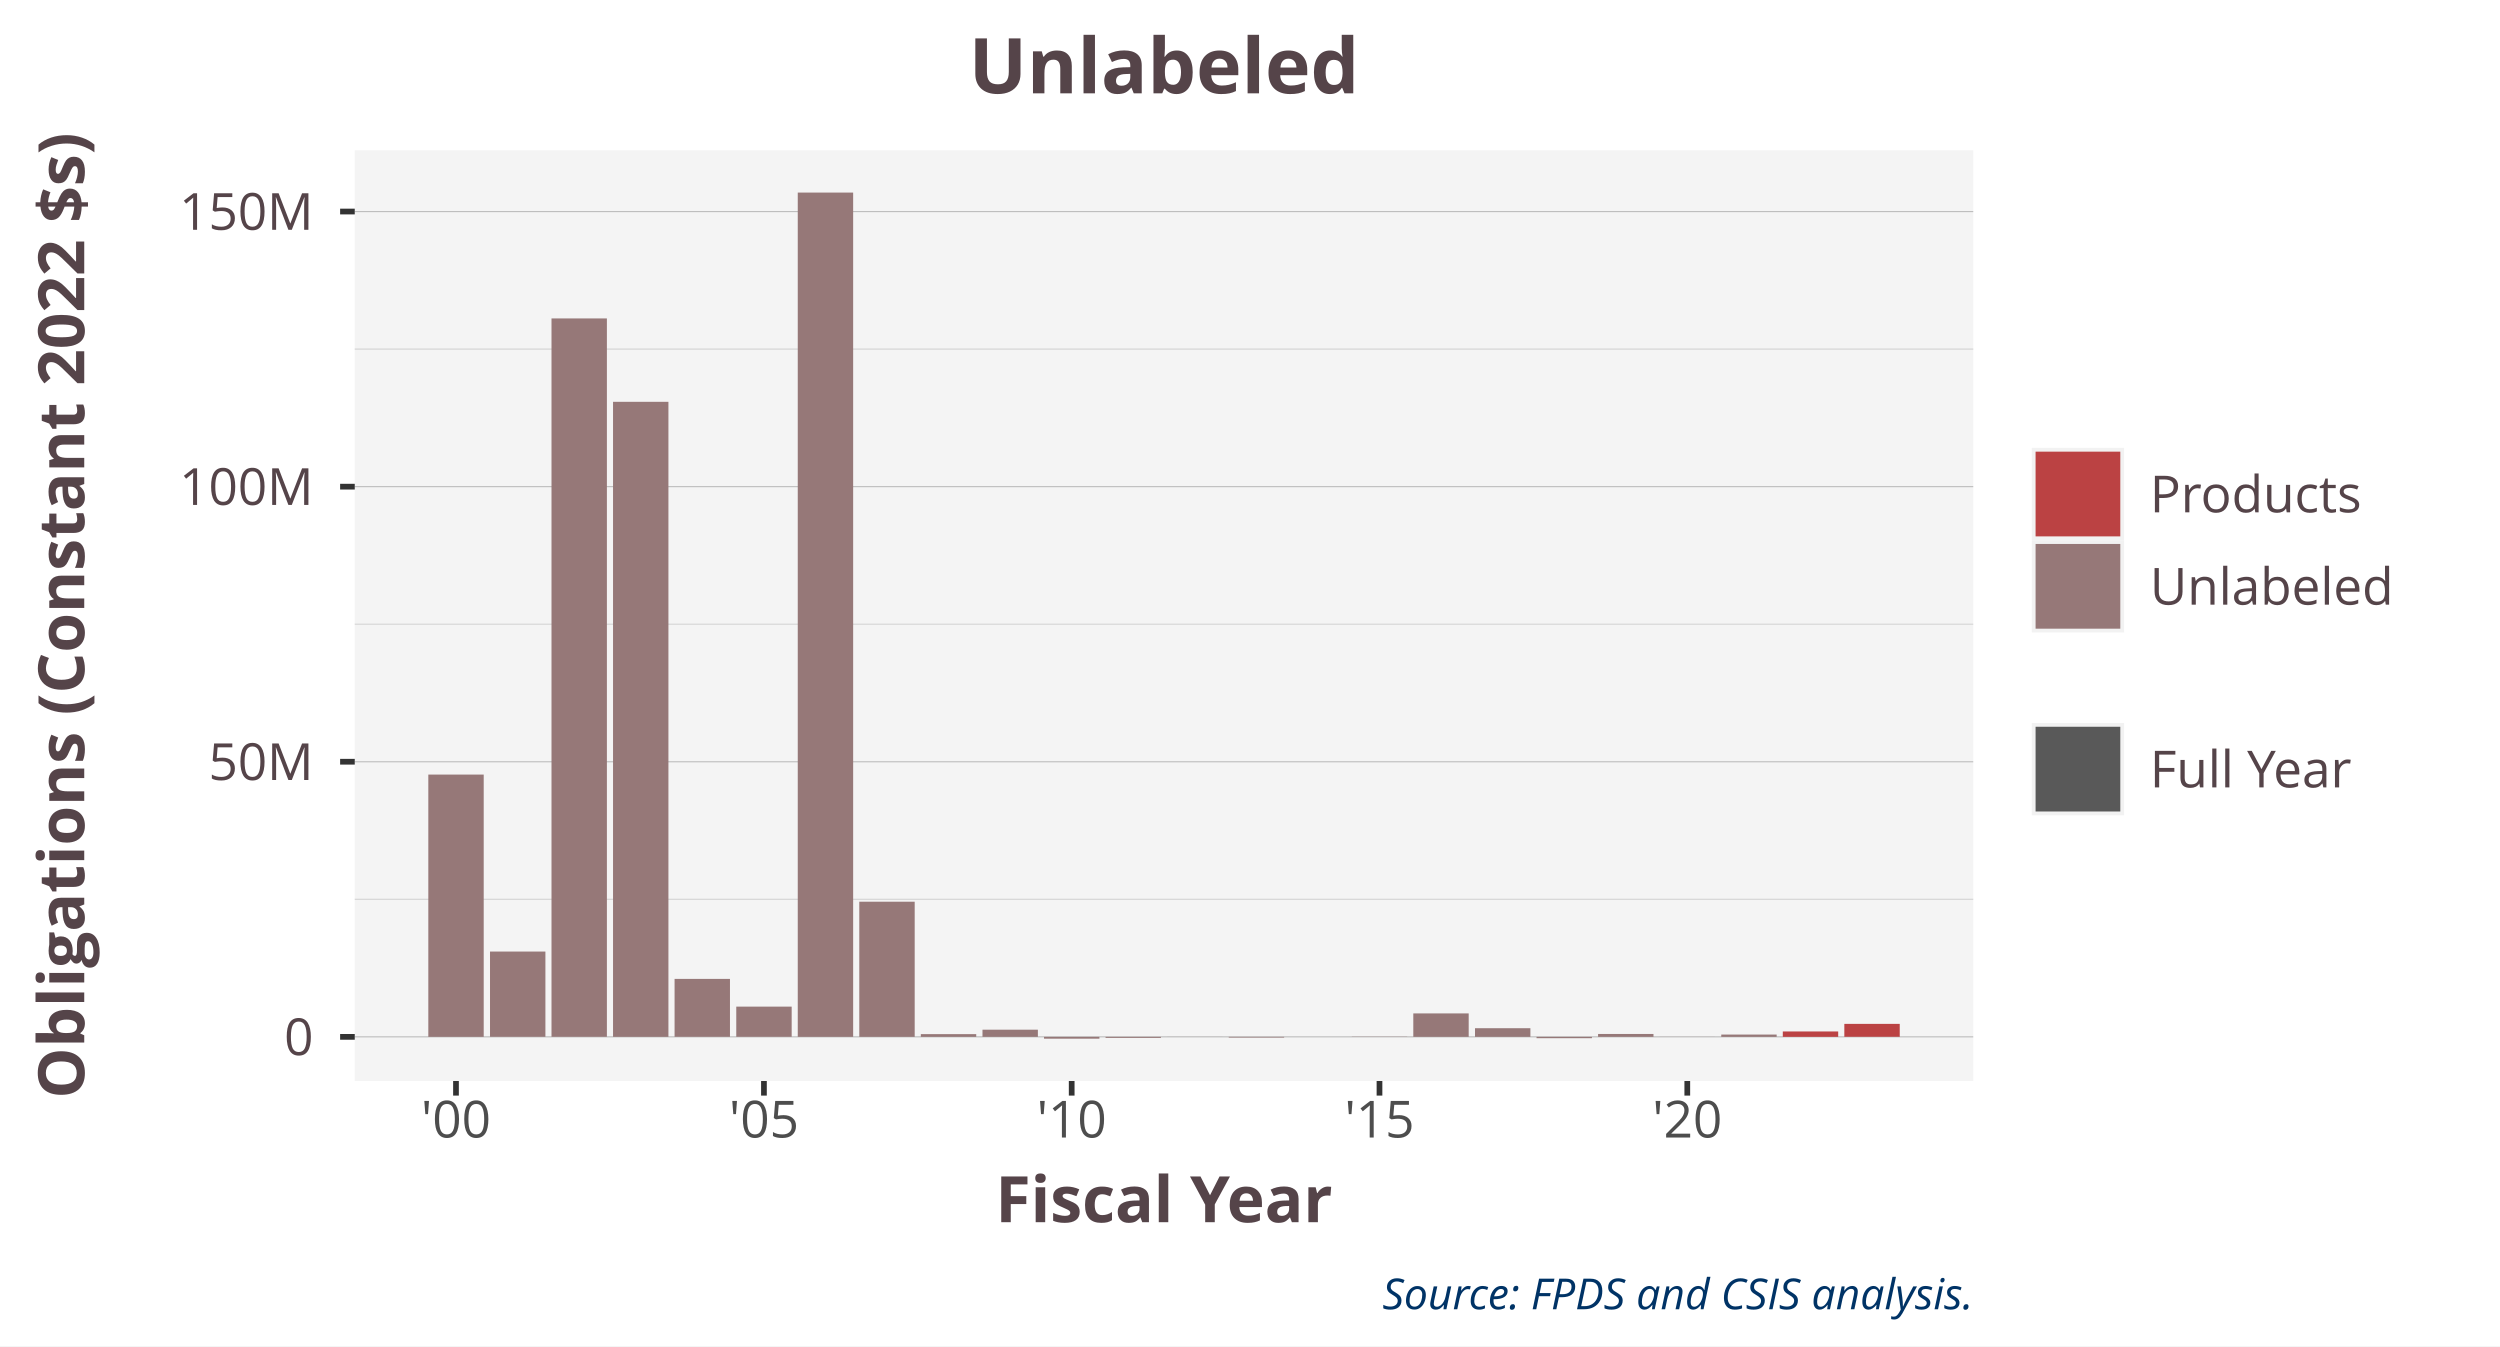
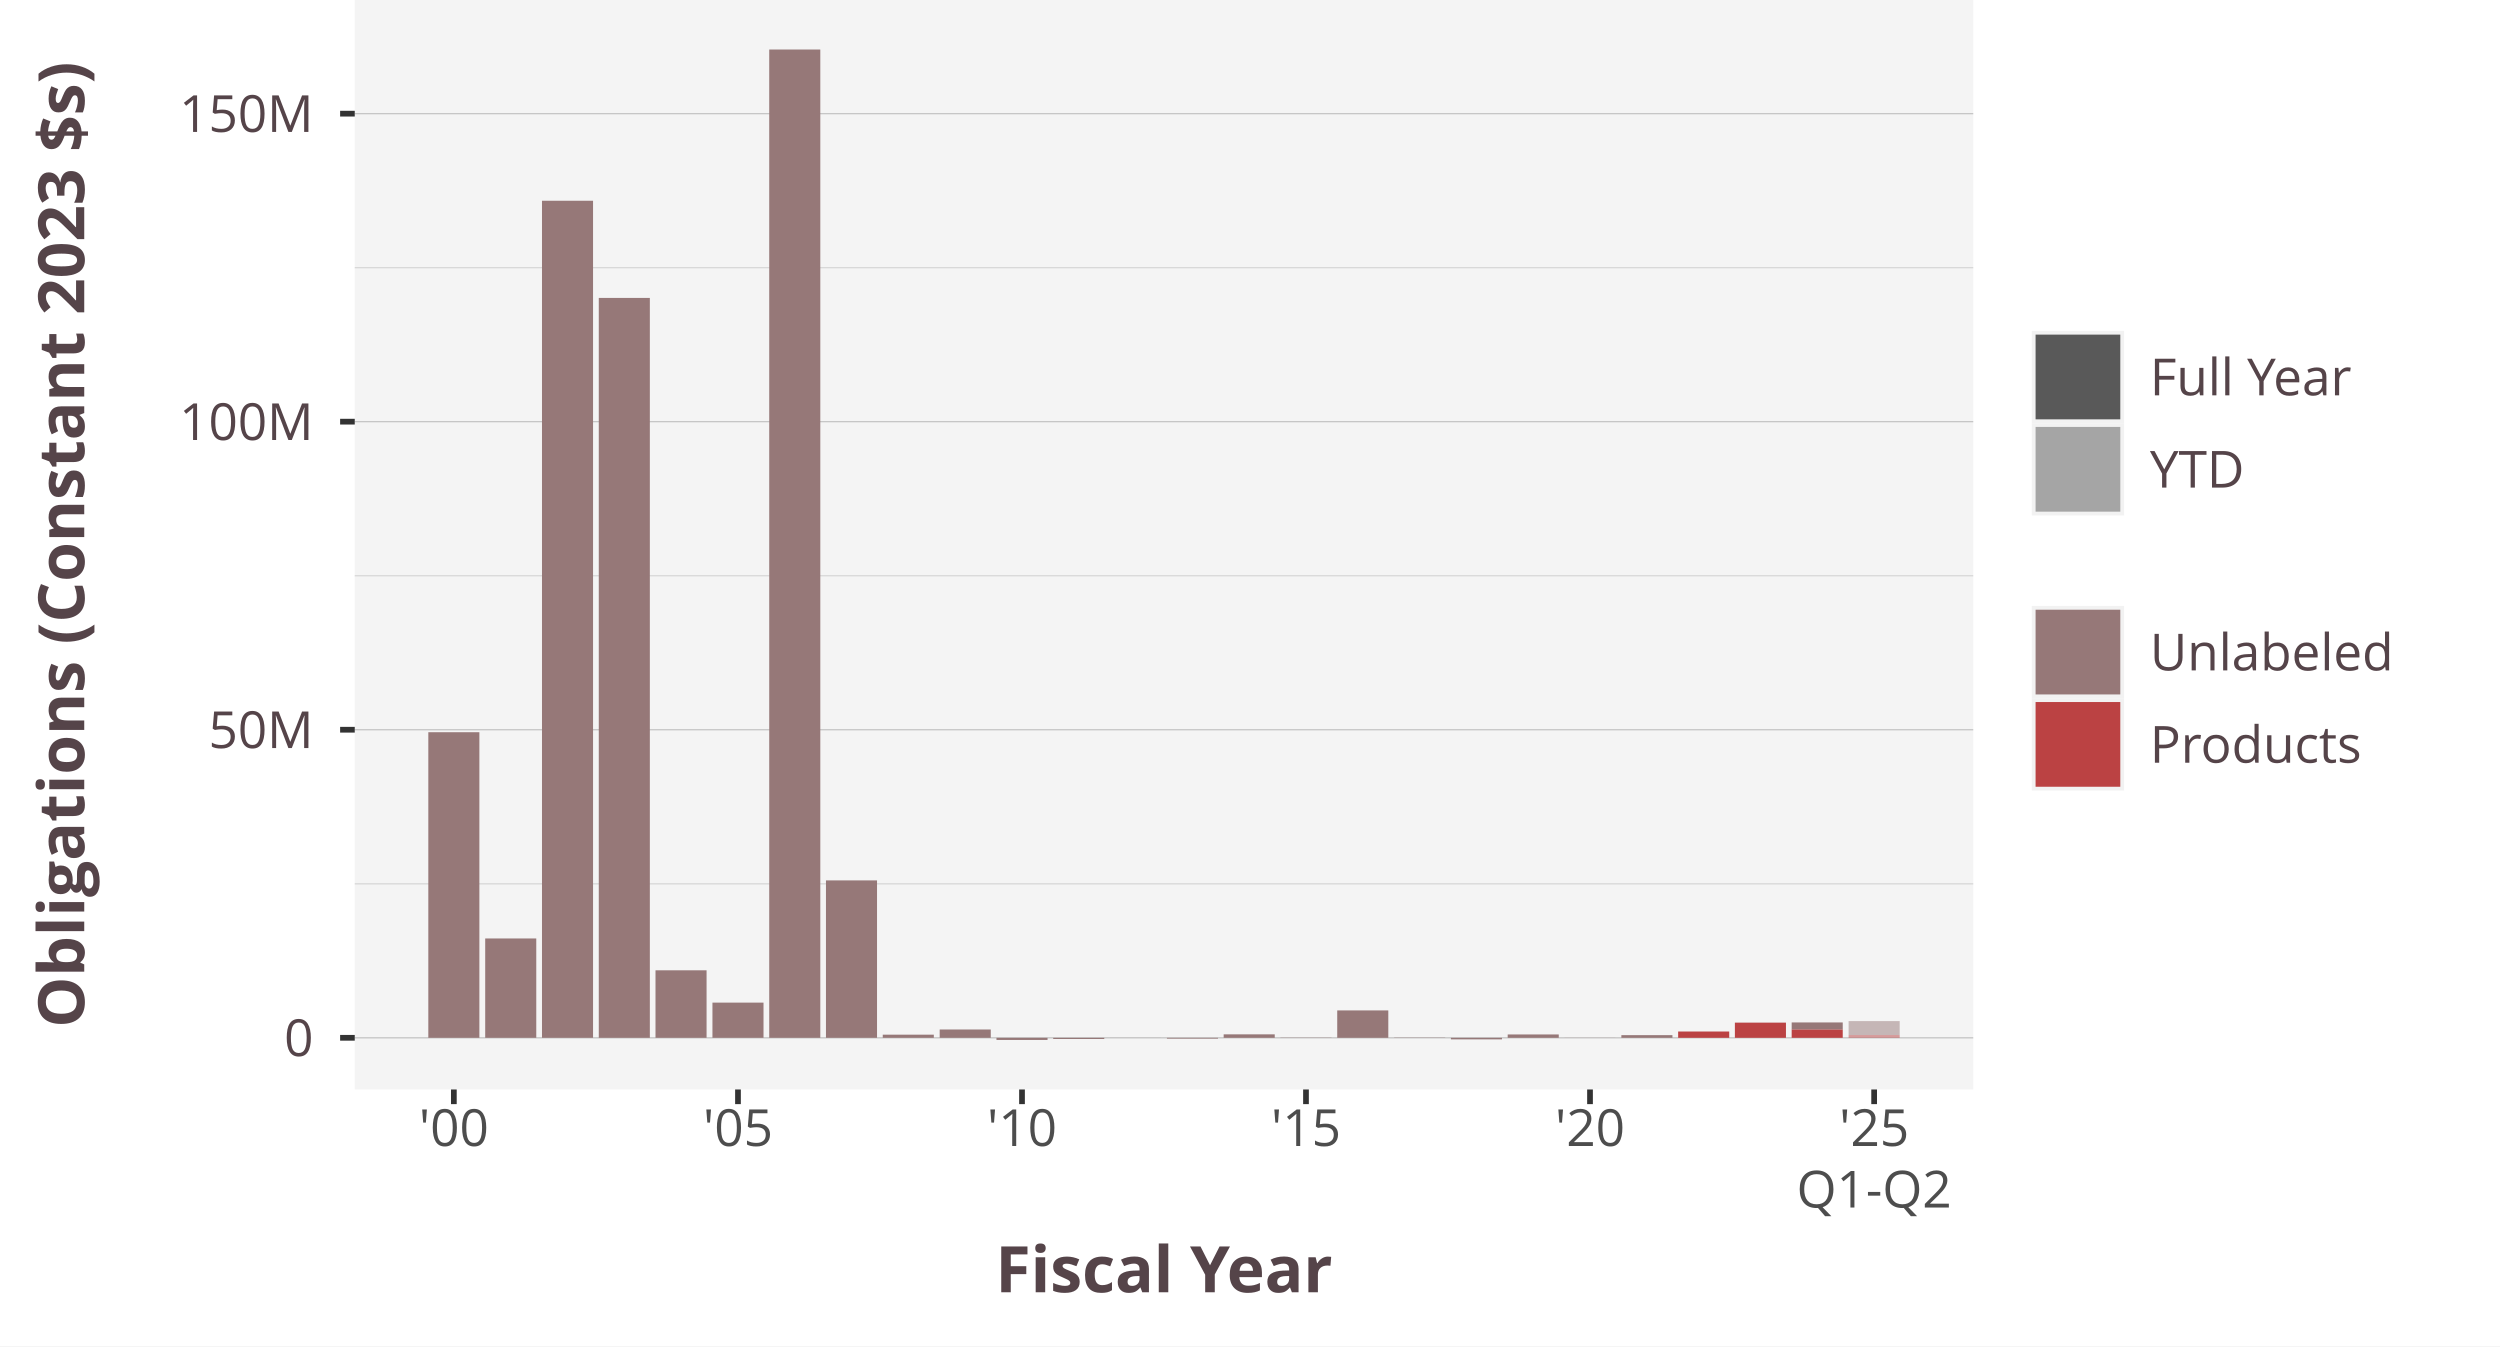
<svg xmlns="http://www.w3.org/2000/svg" class="svglite" width="468.00pt" height="252.00pt" viewBox="0 0 468.00 252.00">
  <defs>
    <style type="text/css">
    .svglite line, .svglite polyline, .svglite polygon, .svglite path, .svglite rect, .svglite circle {
      fill: none;
      stroke: #000000;
      stroke-linecap: round;
      stroke-linejoin: round;
      stroke-miterlimit: 10.00;
    }
    .svglite text {
      white-space: pre;
    }
  </style>
  </defs>
  <rect width="100%" height="100%" style="stroke: none; fill: #FFFFFF;" />
  <defs>
    <clipPath id="cpMC4wMHw0NjguMDB8MC4wMHwyNTIuMDA=">
      <rect x="0.00" y="0.00" width="468.00" height="252.00" />
    </clipPath>
  </defs>
  <g clip-path="url(#cpMC4wMHw0NjguMDB8MC4wMHwyNTIuMDA=)">
    <rect x="0.00" y="0.00" width="468.00" height="252.00" style="stroke-width: 1.07; stroke: #FFFFFF; fill: #FFFFFF;" />
  </g>
  <defs>
-     <clipPath id="cpNjYuNDF8MzY5LjM5fDI4LjEzfDIwMi4zNg==">
-       <rect x="66.41" y="28.13" width="302.99" height="174.23" />
+     <clipPath id="cpNjYuNDF8MzY5LjM5fDAuMDB8MjAzLjk1">
+       <rect x="66.41" y="0.00" width="302.99" height="203.95" />
    </clipPath>
  </defs>
-   <g clip-path="url(#cpNjYuNDF8MzY5LjM5fDI4LjEzfDIwMi4zNg==)">
-     <rect x="66.41" y="28.13" width="302.99" height="174.23" style="stroke-width: 1.07; stroke: none; fill: #F4F4F4;" />
-     <polyline points="66.41,168.35 369.39,168.35 " style="stroke-width: 0.21; stroke: #D3D3D3; stroke-linecap: butt;" />
-     <polyline points="66.41,116.85 369.39,116.85 " style="stroke-width: 0.21; stroke: #D3D3D3; stroke-linecap: butt;" />
-     <polyline points="66.41,65.35 369.39,65.35 " style="stroke-width: 0.21; stroke: #D3D3D3; stroke-linecap: butt;" />
-     <polyline points="66.41,194.10 369.39,194.10 " style="stroke-width: 0.21; stroke: #BEBEBE; stroke-linecap: butt;" />
-     <polyline points="66.41,142.60 369.39,142.60 " style="stroke-width: 0.21; stroke: #BEBEBE; stroke-linecap: butt;" />
-     <polyline points="66.41,91.10 369.39,91.10 " style="stroke-width: 0.21; stroke: #BEBEBE; stroke-linecap: butt;" />
-     <polyline points="66.41,39.60 369.39,39.60 " style="stroke-width: 0.21; stroke: #BEBEBE; stroke-linecap: butt;" />
-     <rect x="333.74" y="193.09" width="10.37" height="1.01" style="stroke-width: 1.07; stroke: none; stroke-linecap: butt; stroke-linejoin: miter; fill: #BB4243;" />
-     <rect x="345.26" y="191.67" width="10.37" height="2.42" style="stroke-width: 1.07; stroke: none; stroke-linecap: butt; stroke-linejoin: miter; fill: #BB4243;" />
-     <rect x="80.18" y="145.00" width="10.37" height="49.10" style="stroke-width: 1.07; stroke: none; stroke-linecap: butt; stroke-linejoin: miter; fill: #967878;" />
-     <rect x="91.73" y="178.13" width="10.37" height="15.96" style="stroke-width: 1.07; stroke: none; stroke-linecap: butt; stroke-linejoin: miter; fill: #967878;" />
-     <rect x="103.24" y="59.61" width="10.37" height="134.48" style="stroke-width: 1.07; stroke: none; stroke-linecap: butt; stroke-linejoin: miter; fill: #967878;" />
-     <rect x="114.76" y="75.22" width="10.37" height="118.88" style="stroke-width: 1.07; stroke: none; stroke-linecap: butt; stroke-linejoin: miter; fill: #967878;" />
-     <rect x="126.28" y="183.25" width="10.37" height="10.84" style="stroke-width: 1.07; stroke: none; stroke-linecap: butt; stroke-linejoin: miter; fill: #967878;" />
-     <rect x="137.83" y="188.44" width="10.37" height="5.65" style="stroke-width: 1.07; stroke: none; stroke-linecap: butt; stroke-linejoin: miter; fill: #967878;" />
-     <rect x="149.34" y="36.05" width="10.37" height="158.05" style="stroke-width: 1.07; stroke: none; stroke-linecap: butt; stroke-linejoin: miter; fill: #967878;" />
-     <rect x="160.86" y="168.80" width="10.37" height="25.30" style="stroke-width: 1.07; stroke: none; stroke-linecap: butt; stroke-linejoin: miter; fill: #967878;" />
-     <rect x="172.38" y="193.59" width="10.37" height="0.51" style="stroke-width: 1.07; stroke: none; stroke-linecap: butt; stroke-linejoin: miter; fill: #967878;" />
-     <rect x="183.92" y="192.76" width="10.37" height="1.34" style="stroke-width: 1.07; stroke: none; stroke-linecap: butt; stroke-linejoin: miter; fill: #967878;" />
-     <rect x="195.44" y="194.10" width="10.37" height="0.34" style="stroke-width: 1.07; stroke: none; stroke-linecap: butt; stroke-linejoin: miter; fill: #967878;" />
-     <rect x="206.96" y="194.10" width="10.37" height="0.19" style="stroke-width: 1.07; stroke: none; stroke-linecap: butt; stroke-linejoin: miter; fill: #967878;" />
-     <rect x="218.48" y="194.10" width="10.37" height="0.008" style="stroke-width: 1.07; stroke: none; stroke-linecap: butt; stroke-linejoin: miter; fill: #967878;" />
-     <rect x="230.02" y="194.10" width="10.37" height="0.13" style="stroke-width: 1.07; stroke: none; stroke-linecap: butt; stroke-linejoin: miter; fill: #967878;" />
-     <rect x="253.06" y="194.06" width="10.37" height="0.037" style="stroke-width: 1.07; stroke: none; stroke-linecap: butt; stroke-linejoin: miter; fill: #967878;" />
-     <rect x="264.57" y="189.71" width="10.37" height="4.39" style="stroke-width: 1.07; stroke: none; stroke-linecap: butt; stroke-linejoin: miter; fill: #967878;" />
-     <rect x="276.12" y="192.48" width="10.37" height="1.62" style="stroke-width: 1.07; stroke: none; stroke-linecap: butt; stroke-linejoin: miter; fill: #967878;" />
-     <rect x="287.64" y="194.10" width="10.37" height="0.25" style="stroke-width: 1.07; stroke: none; stroke-linecap: butt; stroke-linejoin: miter; fill: #967878;" />
-     <rect x="299.16" y="193.56" width="10.37" height="0.54" style="stroke-width: 1.07; stroke: none; stroke-linecap: butt; stroke-linejoin: miter; fill: #967878;" />
-     <rect x="310.67" y="194.08" width="10.37" height="0.011" style="stroke-width: 1.07; stroke: none; stroke-linecap: butt; stroke-linejoin: miter; fill: #967878;" />
-     <rect x="322.22" y="193.67" width="10.37" height="0.43" style="stroke-width: 1.07; stroke: none; stroke-linecap: butt; stroke-linejoin: miter; fill: #967878;" />
-     <rect x="333.74" y="194.10" width="10.37" height="0.00" style="stroke-width: 1.07; stroke: none; stroke-linecap: butt; stroke-linejoin: miter; fill: #967878;" />
-     <rect x="345.26" y="194.09" width="10.37" height="0.01" style="stroke-width: 1.07; stroke: none; stroke-linecap: butt; stroke-linejoin: miter; fill: #967878;" />
+   <g clip-path="url(#cpNjYuNDF8MzY5LjM5fDAuMDB8MjAzLjk1)">
+     <rect x="66.41" y="-0" width="302.99" height="203.95" style="stroke-width: 1.07; stroke: none; fill: #F4F4F4;" />
+     <polyline points="66.41,165.45 369.39,165.45 " style="stroke-width: 0.21; stroke: #D3D3D3; stroke-linecap: butt;" />
+     <polyline points="66.41,107.78 369.39,107.78 " style="stroke-width: 0.21; stroke: #D3D3D3; stroke-linecap: butt;" />
+     <polyline points="66.41,50.11 369.39,50.11 " style="stroke-width: 0.21; stroke: #D3D3D3; stroke-linecap: butt;" />
+     <polyline points="66.41,194.28 369.39,194.28 " style="stroke-width: 0.21; stroke: #BEBEBE; stroke-linecap: butt;" />
+     <polyline points="66.41,136.61 369.39,136.61 " style="stroke-width: 0.21; stroke: #BEBEBE; stroke-linecap: butt;" />
+     <polyline points="66.41,78.94 369.39,78.94 " style="stroke-width: 0.21; stroke: #BEBEBE; stroke-linecap: butt;" />
+     <polyline points="66.41,21.28 369.39,21.28 " style="stroke-width: 0.21; stroke: #BEBEBE; stroke-linecap: butt;" />
+     <rect x="314.15" y="193.10" width="9.56" height="1.18" style="stroke-width: 1.07; stroke: none; stroke-linecap: butt; stroke-linejoin: miter; fill: #BB4243;" />
+     <rect x="324.77" y="191.44" width="9.56" height="2.84" style="stroke-width: 1.07; stroke: none; stroke-linecap: butt; stroke-linejoin: miter; fill: #BB4243;" />
+     <rect x="335.40" y="192.69" width="9.56" height="1.59" style="stroke-width: 1.07; stroke: none; stroke-linecap: butt; stroke-linejoin: miter; fill: #BB4243;" />
+     <rect x="346.06" y="193.76" width="9.56" height="0.52" style="stroke-width: 1.07; stroke: none; stroke-linecap: butt; stroke-linejoin: miter; fill: #BB4243; fill-opacity: 0.50;" />
+     <rect x="80.18" y="137.07" width="9.56" height="57.21" style="stroke-width: 1.07; stroke: none; stroke-linecap: butt; stroke-linejoin: miter; fill: #967878;" />
+     <rect x="90.83" y="175.68" width="9.56" height="18.60" style="stroke-width: 1.07; stroke: none; stroke-linecap: butt; stroke-linejoin: miter; fill: #967878;" />
+     <rect x="101.46" y="37.58" width="9.56" height="156.70" style="stroke-width: 1.07; stroke: none; stroke-linecap: butt; stroke-linejoin: miter; fill: #967878;" />
+     <rect x="112.09" y="55.77" width="9.56" height="138.51" style="stroke-width: 1.07; stroke: none; stroke-linecap: butt; stroke-linejoin: miter; fill: #967878;" />
+     <rect x="122.71" y="181.64" width="9.56" height="12.64" style="stroke-width: 1.07; stroke: none; stroke-linecap: butt; stroke-linejoin: miter; fill: #967878;" />
+     <rect x="133.37" y="187.69" width="9.56" height="6.59" style="stroke-width: 1.07; stroke: none; stroke-linecap: butt; stroke-linejoin: miter; fill: #967878;" />
+     <rect x="144.00" y="9.27" width="9.56" height="185.01" style="stroke-width: 1.07; stroke: none; stroke-linecap: butt; stroke-linejoin: miter; fill: #967878;" />
+     <rect x="154.62" y="164.81" width="9.56" height="29.47" style="stroke-width: 1.07; stroke: none; stroke-linecap: butt; stroke-linejoin: miter; fill: #967878;" />
+     <rect x="165.25" y="193.69" width="9.56" height="0.59" style="stroke-width: 1.07; stroke: none; stroke-linecap: butt; stroke-linejoin: miter; fill: #967878;" />
+     <rect x="175.91" y="192.72" width="9.56" height="1.56" style="stroke-width: 1.07; stroke: none; stroke-linecap: butt; stroke-linejoin: miter; fill: #967878;" />
+     <rect x="186.54" y="194.28" width="9.56" height="0.40" style="stroke-width: 1.07; stroke: none; stroke-linecap: butt; stroke-linejoin: miter; fill: #967878;" />
+     <rect x="197.16" y="194.28" width="9.56" height="0.22" style="stroke-width: 1.07; stroke: none; stroke-linecap: butt; stroke-linejoin: miter; fill: #967878;" />
+     <rect x="207.79" y="194.28" width="9.56" height="0.01" style="stroke-width: 1.07; stroke: none; stroke-linecap: butt; stroke-linejoin: miter; fill: #967878;" />
+     <rect x="218.45" y="194.28" width="9.56" height="0.15" style="stroke-width: 1.07; stroke: none; stroke-linecap: butt; stroke-linejoin: miter; fill: #967878;" />
+     <rect x="229.07" y="193.63" width="9.56" height="0.65" style="stroke-width: 1.07; stroke: none; stroke-linecap: butt; stroke-linejoin: miter; fill: #967878;" />
+     <rect x="239.70" y="194.24" width="9.56" height="0.043" style="stroke-width: 1.07; stroke: none; stroke-linecap: butt; stroke-linejoin: miter; fill: #967878;" />
+     <rect x="250.33" y="189.15" width="9.56" height="5.13" style="stroke-width: 1.07; stroke: none; stroke-linecap: butt; stroke-linejoin: miter; fill: #967878;" />
+     <rect x="260.98" y="194.24" width="9.56" height="0.045" style="stroke-width: 1.07; stroke: none; stroke-linecap: butt; stroke-linejoin: miter; fill: #967878;" />
+     <rect x="271.61" y="194.28" width="9.56" height="0.29" style="stroke-width: 1.07; stroke: none; stroke-linecap: butt; stroke-linejoin: miter; fill: #967878;" />
+     <rect x="282.24" y="193.65" width="9.56" height="0.63" style="stroke-width: 1.07; stroke: none; stroke-linecap: butt; stroke-linejoin: miter; fill: #967878;" />
+     <rect x="292.86" y="194.27" width="9.56" height="0.013" style="stroke-width: 1.07; stroke: none; stroke-linecap: butt; stroke-linejoin: miter; fill: #967878;" />
+     <rect x="303.52" y="193.78" width="9.56" height="0.50" style="stroke-width: 1.07; stroke: none; stroke-linecap: butt; stroke-linejoin: miter; fill: #967878;" />
+     <rect x="314.15" y="193.10" width="9.56" height="0.00" style="stroke-width: 1.07; stroke: none; stroke-linecap: butt; stroke-linejoin: miter; fill: #967878;" />
+     <rect x="324.77" y="191.43" width="9.56" height="0.012" style="stroke-width: 1.07; stroke: none; stroke-linecap: butt; stroke-linejoin: miter; fill: #967878;" />
+     <rect x="335.40" y="191.40" width="9.56" height="1.29" style="stroke-width: 1.07; stroke: none; stroke-linecap: butt; stroke-linejoin: miter; fill: #967878;" />
+     <rect x="346.06" y="191.15" width="9.56" height="2.61" style="stroke-width: 1.07; stroke: none; stroke-linecap: butt; stroke-linejoin: miter; fill: #967878; fill-opacity: 0.50;" />
  </g>
  <g clip-path="url(#cpMC4wMHw0NjguMDB8MC4wMHwyNTIuMDA=)">
-     <text x="58.68" y="197.52" text-anchor="end" style="font-size: 9.60px;fill: #554449; font-family: &quot;Open Sans&quot;;" textLength="5.49px" lengthAdjust="spacingAndGlyphs">0</text>
-     <text x="58.68" y="146.02" text-anchor="end" style="font-size: 9.60px;fill: #554449; font-family: &quot;Open Sans&quot;;" textLength="19.60px" lengthAdjust="spacingAndGlyphs">50M</text>
-     <text x="58.68" y="94.52" text-anchor="end" style="font-size: 9.60px;fill: #554449; font-family: &quot;Open Sans&quot;;" textLength="25.08px" lengthAdjust="spacingAndGlyphs">100M</text>
-     <text x="58.68" y="43.02" text-anchor="end" style="font-size: 9.60px;fill: #554449; font-family: &quot;Open Sans&quot;;" textLength="25.08px" lengthAdjust="spacingAndGlyphs">150M</text>
-     <polyline points="63.67,194.10 66.41,194.10 " style="stroke-width: 1.07; stroke: #333333; stroke-linecap: butt;" />
-     <polyline points="63.67,142.60 66.41,142.60 " style="stroke-width: 1.07; stroke: #333333; stroke-linecap: butt;" />
-     <polyline points="63.67,91.10 66.41,91.10 " style="stroke-width: 1.07; stroke: #333333; stroke-linecap: butt;" />
-     <polyline points="63.67,39.60 66.41,39.60 " style="stroke-width: 1.07; stroke: #333333; stroke-linecap: butt;" />
-     <polyline points="85.36,205.10 85.36,202.36 " style="stroke-width: 1.07; stroke: #333333; stroke-linecap: butt;" />
-     <polyline points="143.01,205.10 143.01,202.36 " style="stroke-width: 1.07; stroke: #333333; stroke-linecap: butt;" />
-     <polyline points="200.62,205.10 200.62,202.36 " style="stroke-width: 1.07; stroke: #333333; stroke-linecap: butt;" />
-     <polyline points="258.24,205.10 258.24,202.36 " style="stroke-width: 1.07; stroke: #333333; stroke-linecap: butt;" />
-     <polyline points="315.86,205.10 315.86,202.36 " style="stroke-width: 1.07; stroke: #333333; stroke-linecap: butt;" />
-     <text x="85.36" y="212.94" text-anchor="middle" style="font-size: 9.60px;fill: #4D4D4D; font-family: &quot;Open Sans&quot;;" textLength="13.08px" lengthAdjust="spacingAndGlyphs">'00</text>
-     <text x="143.01" y="212.94" text-anchor="middle" style="font-size: 9.60px;fill: #4D4D4D; font-family: &quot;Open Sans&quot;;" textLength="13.08px" lengthAdjust="spacingAndGlyphs">'05</text>
-     <text x="200.62" y="212.94" text-anchor="middle" style="font-size: 9.60px;fill: #4D4D4D; font-family: &quot;Open Sans&quot;;" textLength="13.08px" lengthAdjust="spacingAndGlyphs">'10</text>
-     <text x="258.24" y="212.94" text-anchor="middle" style="font-size: 9.60px;fill: #4D4D4D; font-family: &quot;Open Sans&quot;;" textLength="13.08px" lengthAdjust="spacingAndGlyphs">'15</text>
-     <text x="315.86" y="212.94" text-anchor="middle" style="font-size: 9.60px;fill: #4D4D4D; font-family: &quot;Open Sans&quot;;" textLength="13.08px" lengthAdjust="spacingAndGlyphs">'20</text>
-     <text x="217.90" y="228.80" text-anchor="middle" style="font-size: 12.00px; font-weight: bold;fill: #554449; font-family: &quot;Open Sans&quot;;" textLength="63.71px" lengthAdjust="spacingAndGlyphs">Fiscal Year</text>
-     <text transform="translate(15.77,115.24) rotate(-90)" text-anchor="middle" style="font-size: 12.00px; font-weight: bold;fill: #554449; font-family: &quot;Open Sans&quot;;" textLength="180.95px" lengthAdjust="spacingAndGlyphs">Obligations (Constant 2022 $s)</text>
-     <rect x="380.35" y="77.87" width="69.65" height="40.54" style="stroke-width: 1.07; stroke: none; fill: #FFFFFF;" />
-     <rect x="380.35" y="83.84" width="17.28" height="17.28" style="stroke-width: 1.07; stroke: none; fill: #F2F2F2;" />
-     <rect x="381.06" y="84.55" width="15.86" height="15.86" style="stroke-width: 1.07; stroke: none; stroke-linecap: butt; stroke-linejoin: miter; fill: #BB4243;" />
-     <rect x="380.35" y="101.12" width="17.28" height="17.28" style="stroke-width: 1.07; stroke: none; fill: #F2F2F2;" />
-     <rect x="381.06" y="101.83" width="15.86" height="15.86" style="stroke-width: 1.07; stroke: none; stroke-linecap: butt; stroke-linejoin: miter; fill: #967878;" />
-     <text x="402.46" y="95.91" style="font-size: 9.60px;fill: #554449; font-family: &quot;Open Sans&quot;;" textLength="39.79px" lengthAdjust="spacingAndGlyphs">Products</text>
-     <text x="402.46" y="113.19" style="font-size: 9.60px;fill: #554449; font-family: &quot;Open Sans&quot;;" textLength="45.55px" lengthAdjust="spacingAndGlyphs">Unlabeled</text>
-     <rect x="380.35" y="129.36" width="62.25" height="23.26" style="stroke-width: 1.07; stroke: none; fill: #FFFFFF;" />
-     <rect x="380.35" y="135.34" width="17.28" height="17.28" style="stroke-width: 1.07; stroke: none; fill: #F2F2F2;" />
-     <rect x="381.06" y="136.05" width="15.86" height="15.86" style="stroke-width: 1.07; stroke: none; stroke-linecap: butt; stroke-linejoin: miter; fill: #595959;" />
-     <text x="402.46" y="147.40" style="font-size: 9.60px;fill: #554449; font-family: &quot;Open Sans&quot;;" textLength="38.15px" lengthAdjust="spacingAndGlyphs">Full Year</text>
-     <text x="217.90" y="17.47" text-anchor="middle" style="font-size: 14.40px; font-weight: bold;fill: #554449; font-family: &quot;Open Sans&quot;;" textLength="73.04px" lengthAdjust="spacingAndGlyphs">Unlabeled</text>
-     <text x="369.39" y="245.09" text-anchor="end" style="font-size: 8.00px; font-style: italic;fill: #003366; font-family: &quot;Open Sans&quot;;" textLength="110.92px" lengthAdjust="spacingAndGlyphs">Source: FPDS and CSIS analysis.</text>
+     <text x="58.68" y="197.70" text-anchor="end" style="font-size: 9.60px;fill: #554449; font-family: &quot;Open Sans&quot;;" textLength="5.49px" lengthAdjust="spacingAndGlyphs">0</text>
+     <text x="58.68" y="140.04" text-anchor="end" style="font-size: 9.60px;fill: #554449; font-family: &quot;Open Sans&quot;;" textLength="19.60px" lengthAdjust="spacingAndGlyphs">50M</text>
+     <text x="58.68" y="82.37" text-anchor="end" style="font-size: 9.60px;fill: #554449; font-family: &quot;Open Sans&quot;;" textLength="25.08px" lengthAdjust="spacingAndGlyphs">100M</text>
+     <text x="58.68" y="24.70" text-anchor="end" style="font-size: 9.60px;fill: #554449; font-family: &quot;Open Sans&quot;;" textLength="25.08px" lengthAdjust="spacingAndGlyphs">150M</text>
+     <polyline points="63.67,194.28 66.41,194.28 " style="stroke-width: 1.07; stroke: #333333; stroke-linecap: butt;" />
+     <polyline points="63.67,136.61 66.41,136.61 " style="stroke-width: 1.07; stroke: #333333; stroke-linecap: butt;" />
+     <polyline points="63.67,78.94 66.41,78.94 " style="stroke-width: 1.07; stroke: #333333; stroke-linecap: butt;" />
+     <polyline points="63.67,21.28 66.41,21.28 " style="stroke-width: 1.07; stroke: #333333; stroke-linecap: butt;" />
+     <polyline points="84.96,206.69 84.96,203.95 " style="stroke-width: 1.07; stroke: #333333; stroke-linecap: butt;" />
+     <polyline points="138.15,206.69 138.15,203.95 " style="stroke-width: 1.07; stroke: #333333; stroke-linecap: butt;" />
+     <polyline points="191.32,206.69 191.32,203.95 " style="stroke-width: 1.07; stroke: #333333; stroke-linecap: butt;" />
+     <polyline points="244.48,206.69 244.48,203.95 " style="stroke-width: 1.07; stroke: #333333; stroke-linecap: butt;" />
+     <polyline points="297.65,206.69 297.65,203.95 " style="stroke-width: 1.07; stroke: #333333; stroke-linecap: butt;" />
+     <polyline points="350.84,206.69 350.84,203.95 " style="stroke-width: 1.07; stroke: #333333; stroke-linecap: butt;" />
+     <text x="84.96" y="214.53" text-anchor="middle" style="font-size: 9.60px;fill: #4D4D4D; font-family: &quot;Open Sans&quot;;" textLength="13.08px" lengthAdjust="spacingAndGlyphs">'00</text>
+     <text x="138.15" y="214.53" text-anchor="middle" style="font-size: 9.60px;fill: #4D4D4D; font-family: &quot;Open Sans&quot;;" textLength="13.08px" lengthAdjust="spacingAndGlyphs">'05</text>
+     <text x="191.32" y="214.53" text-anchor="middle" style="font-size: 9.60px;fill: #4D4D4D; font-family: &quot;Open Sans&quot;;" textLength="13.08px" lengthAdjust="spacingAndGlyphs">'10</text>
+     <text x="244.48" y="214.53" text-anchor="middle" style="font-size: 9.60px;fill: #4D4D4D; font-family: &quot;Open Sans&quot;;" textLength="13.08px" lengthAdjust="spacingAndGlyphs">'15</text>
+     <text x="297.65" y="214.53" text-anchor="middle" style="font-size: 9.60px;fill: #4D4D4D; font-family: &quot;Open Sans&quot;;" textLength="13.08px" lengthAdjust="spacingAndGlyphs">'20</text>
+     <text x="350.84" y="214.53" text-anchor="middle" style="font-size: 9.60px;fill: #4D4D4D; font-family: &quot;Open Sans&quot;;" textLength="13.08px" lengthAdjust="spacingAndGlyphs">'25</text>
+     <text x="350.84" y="226.05" text-anchor="middle" style="font-size: 9.60px;fill: #4D4D4D; font-family: &quot;Open Sans&quot;;" textLength="28.98px" lengthAdjust="spacingAndGlyphs">Q1-Q2</text>
+     <text x="217.90" y="241.91" text-anchor="middle" style="font-size: 12.00px; font-weight: bold;fill: #554449; font-family: &quot;Open Sans&quot;;" textLength="63.71px" lengthAdjust="spacingAndGlyphs">Fiscal Year</text>
+     <text transform="translate(15.77,101.97) rotate(-90)" text-anchor="middle" style="font-size: 12.00px; font-weight: bold;fill: #554449; font-family: &quot;Open Sans&quot;;" textLength="180.95px" lengthAdjust="spacingAndGlyphs">Obligations (Constant 2023 $s)</text>
+     <rect x="380.35" y="55.96" width="62.25" height="40.54" style="stroke-width: 1.07; stroke: none; fill: #FFFFFF;" />
+     <rect x="380.35" y="61.94" width="17.28" height="17.28" style="stroke-width: 1.07; stroke: none; fill: #F2F2F2;" />
+     <rect x="381.06" y="62.64" width="15.86" height="15.86" style="stroke-width: 1.07; stroke: none; stroke-linecap: butt; stroke-linejoin: miter; fill: #595959;" />
+     <rect x="380.35" y="79.22" width="17.28" height="17.28" style="stroke-width: 1.07; stroke: none; fill: #F2F2F2;" />
+     <rect x="381.06" y="79.92" width="15.86" height="15.86" style="stroke-width: 1.07; stroke: none; stroke-linecap: butt; stroke-linejoin: miter; fill: #595959; fill-opacity: 0.50;" />
+     <text x="402.46" y="74.00" style="font-size: 9.60px;fill: #554449; font-family: &quot;Open Sans&quot;;" textLength="38.15px" lengthAdjust="spacingAndGlyphs">Full Year</text>
+     <text x="402.46" y="91.28" style="font-size: 9.60px;fill: #554449; font-family: &quot;Open Sans&quot;;" textLength="17.60px" lengthAdjust="spacingAndGlyphs">YTD</text>
+     <rect x="380.35" y="107.45" width="69.65" height="40.54" style="stroke-width: 1.07; stroke: none; fill: #FFFFFF;" />
+     <rect x="380.35" y="113.43" width="17.28" height="17.28" style="stroke-width: 1.07; stroke: none; fill: #F2F2F2;" />
+     <rect x="381.06" y="114.14" width="15.86" height="15.86" style="stroke-width: 1.07; stroke: none; stroke-linecap: butt; stroke-linejoin: miter; fill: #967878;" />
+     <rect x="380.35" y="130.71" width="17.28" height="17.28" style="stroke-width: 1.07; stroke: none; fill: #F2F2F2;" />
+     <rect x="381.06" y="131.42" width="15.86" height="15.86" style="stroke-width: 1.07; stroke: none; stroke-linecap: butt; stroke-linejoin: miter; fill: #BB4243;" />
+     <text x="402.46" y="125.50" style="font-size: 9.60px;fill: #554449; font-family: &quot;Open Sans&quot;;" textLength="45.55px" lengthAdjust="spacingAndGlyphs">Unlabeled</text>
+     <text x="402.46" y="142.78" style="font-size: 9.60px;fill: #554449; font-family: &quot;Open Sans&quot;;" textLength="39.79px" lengthAdjust="spacingAndGlyphs">Products</text>
  </g>
</svg>
